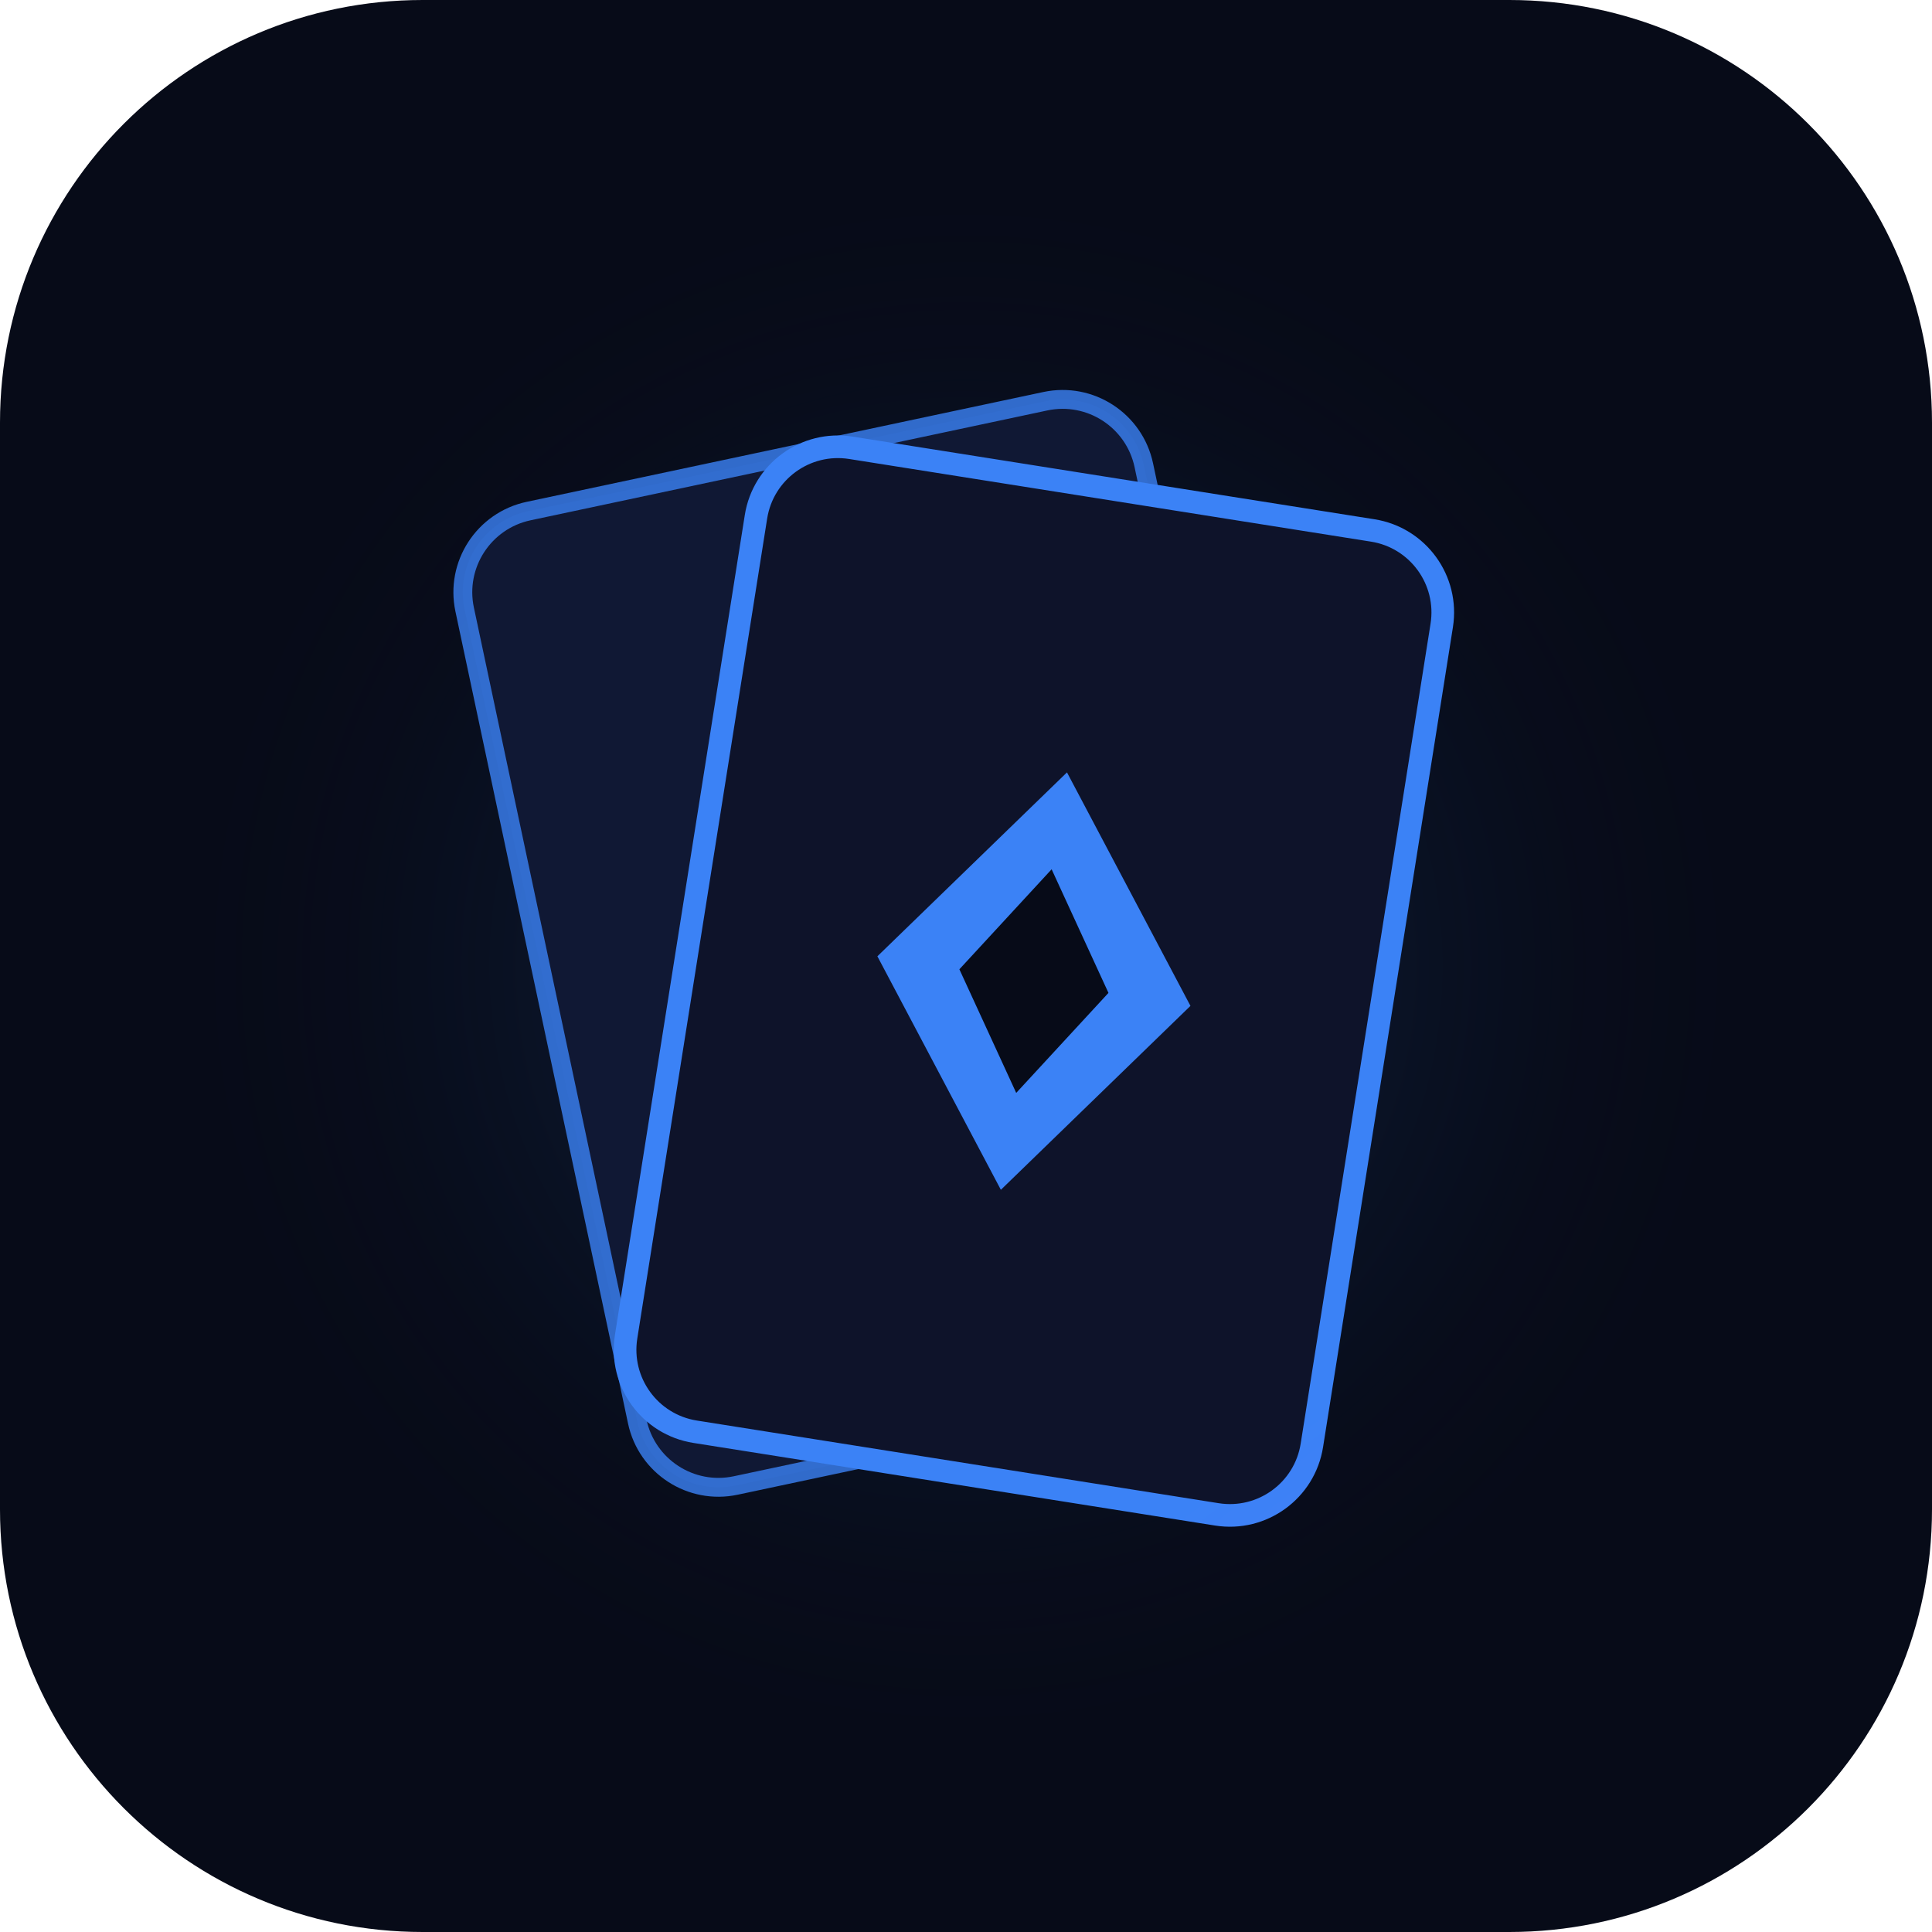
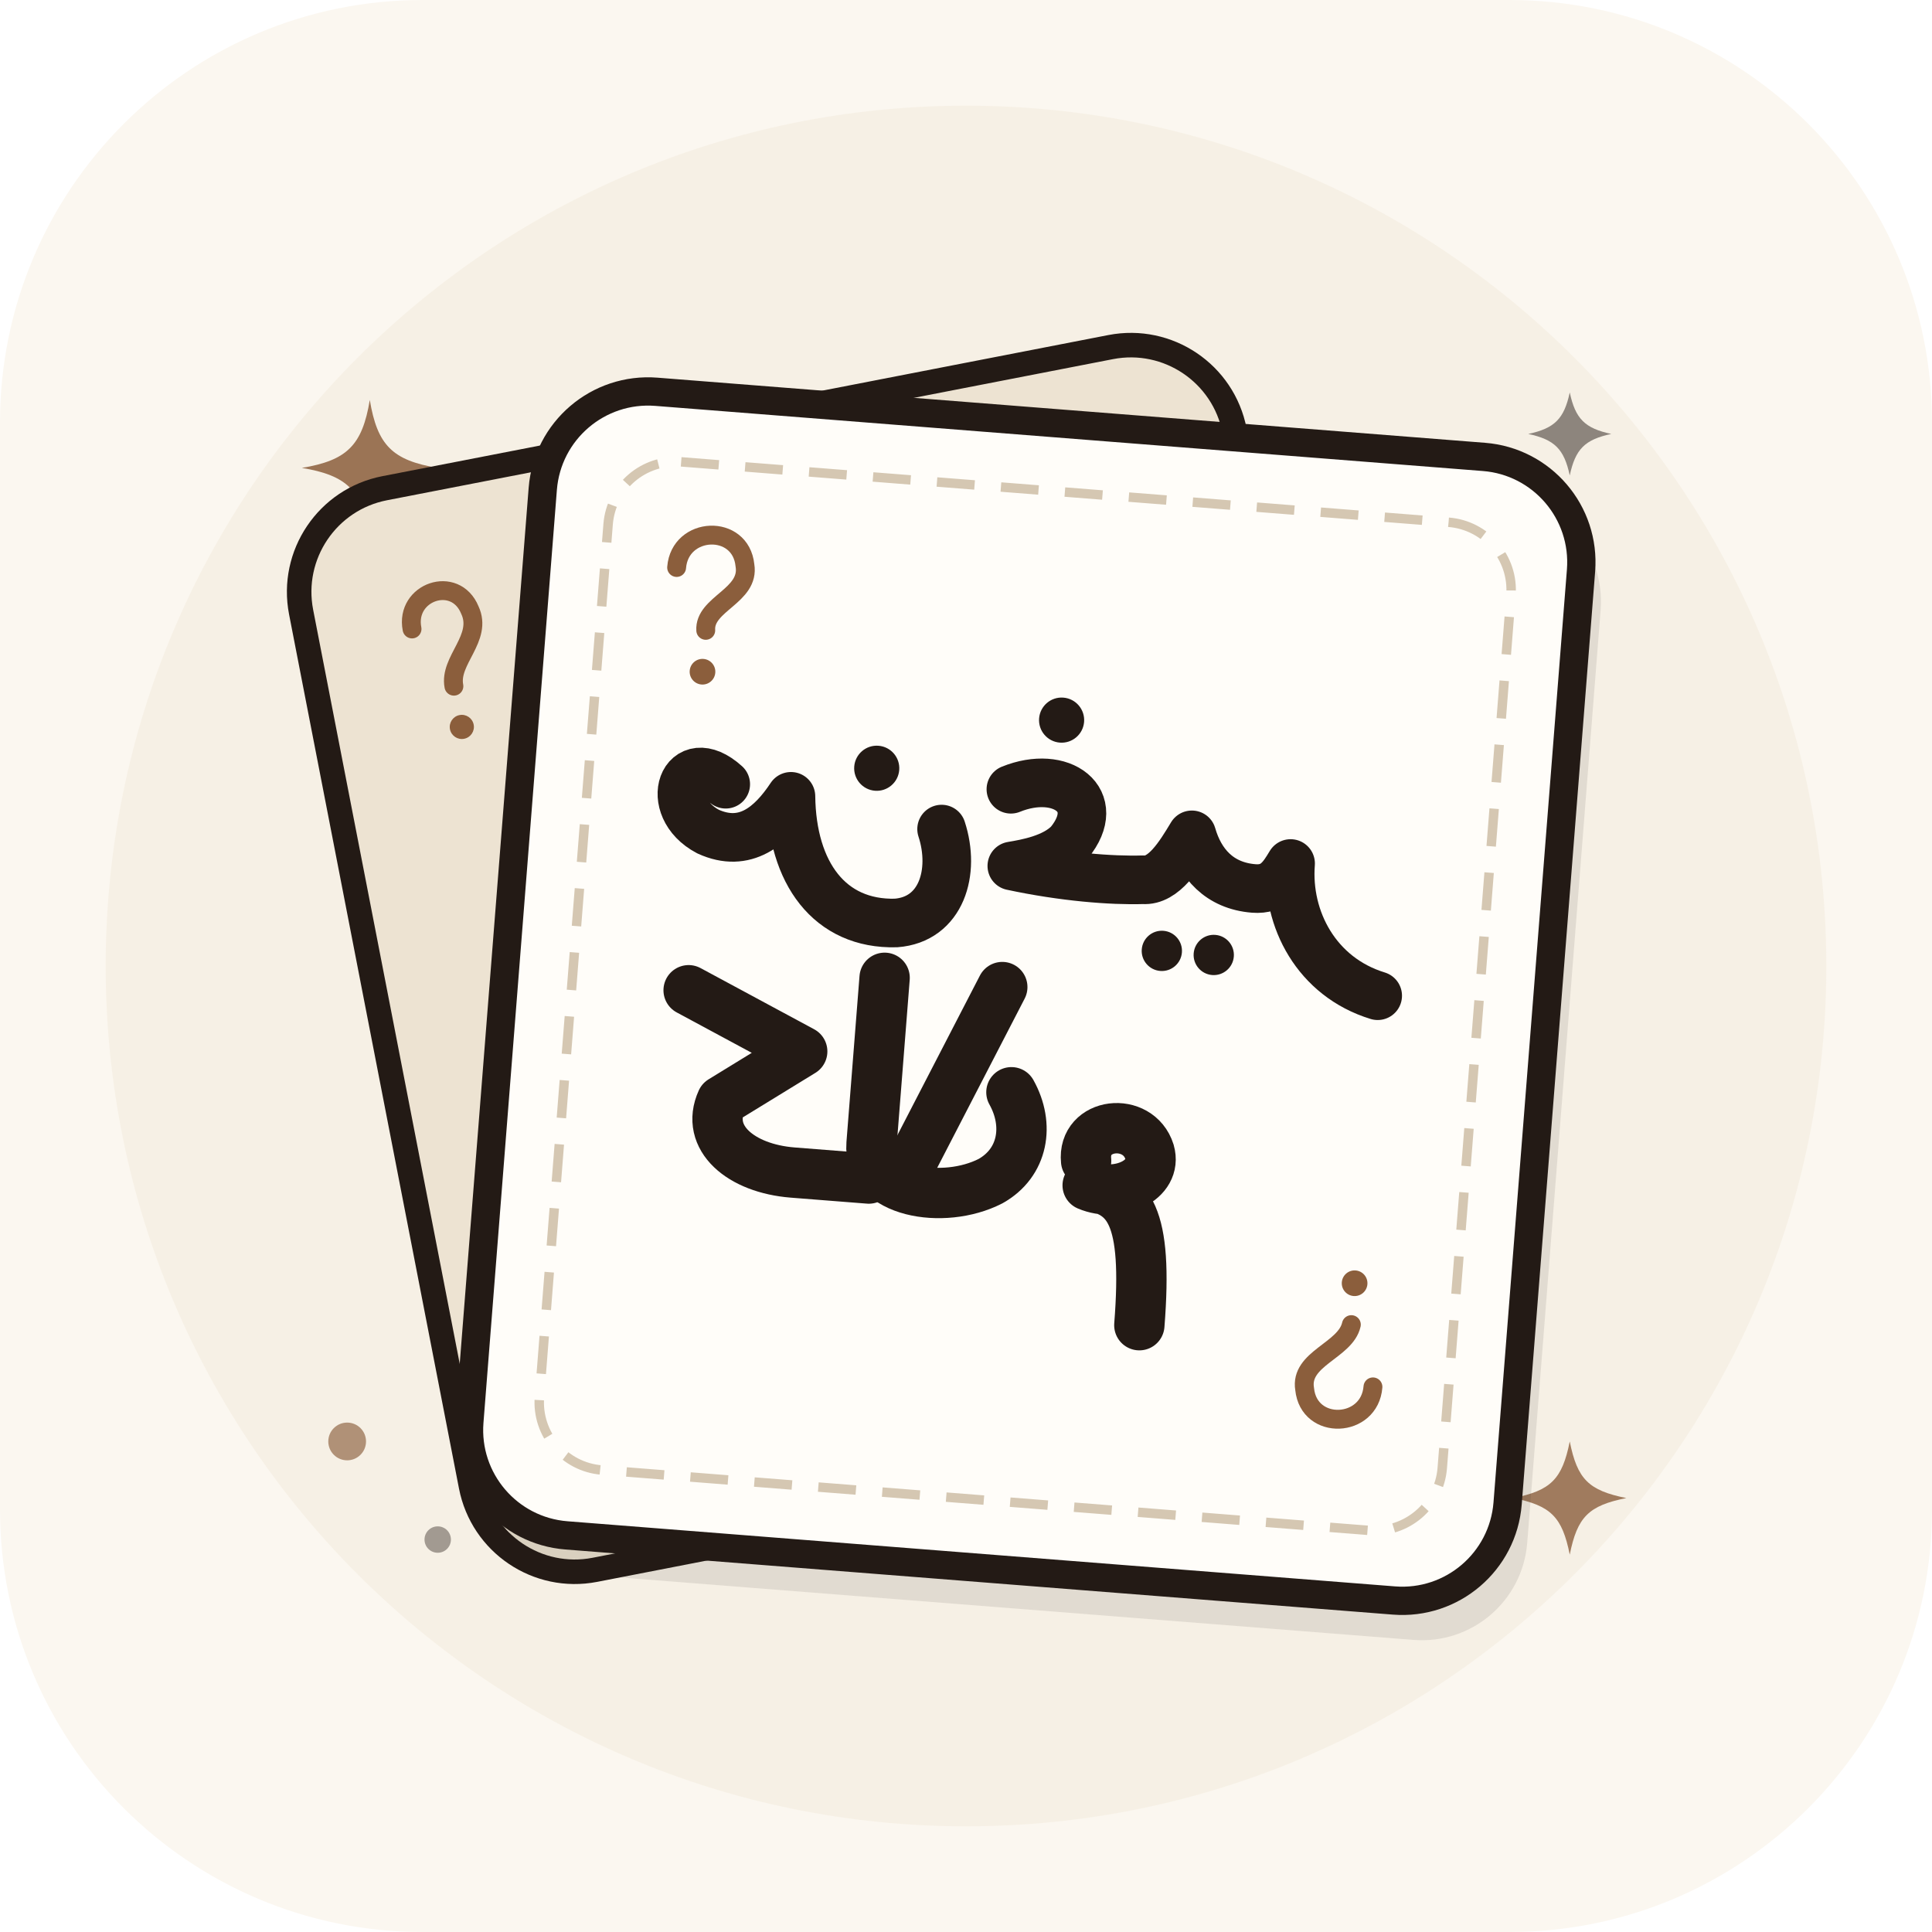
<svg xmlns="http://www.w3.org/2000/svg" viewBox="0 0 512 512" fill="none">
-   <rect width="512" height="512" rx="112" fill="#070B18" />
-   <defs>
-     <linearGradient id="kashfGrad" x1="96" y1="96" x2="416" y2="416" gradientUnits="userSpaceOnUse">
-       <stop offset="0%" stop-color="#3B82F6" />
-       <stop offset="100%" stop-color="#8B5CF6" />
-     </linearGradient>
-     <radialGradient id="kashfGlow" cx="50%" cy="50%" r="50%">
-       <stop offset="0%" stop-color="#3B82F6" stop-opacity="0.28" />
-       <stop offset="100%" stop-color="#070B18" stop-opacity="0" />
-     </radialGradient>
-   </defs>
-   <circle cx="256" cy="256" r="210" fill="url(#kashfGlow)" />
-   <g transform="translate(236 250) rotate(-12)">
-     <rect x="-92" y="-132" width="184" height="264" rx="22" fill="#101834" stroke="#3B82F6" stroke-width="5" stroke-opacity="0.8" />
+   <rect width="512" height="512" rx="112" fill="#FBF7F0" />
+   <circle cx="256" cy="256" r="228" fill="#F3EBDD" opacity="0.55" />
+   <path d="M98 106 C100 118 104 122 116 124 C104 126 100 130 98 142 C96 130 92 126 80 124 C92 122 96 118 98 106 Z" fill="#8B5E3C" opacity="0.85" />
+   <path d="M416 382 C418 392 421 395 431 397 C421 399 418 402 416 412 C414 402 411 399 401 397 C411 395 414 392 416 382 Z" fill="#8B5E3C" opacity="0.8" />
+   <path d="M416 104 C417.5 111 420 113.5 427 115 C420 116.5 417.5 119 416 126 C414.5 119 412 116.5 405 115 C412 113.5 414.5 111 416 104 Z" fill="#231A15" opacity="0.5" />
+   <circle cx="92" cy="382" r="5" fill="#8B5E3C" opacity="0.65" />
+   <circle cx="116" cy="408" r="3.5" fill="#231A15" opacity="0.4" />
+   <g transform="translate(226 254) rotate(-11)">
+     <rect x="-126" y="-146" width="252" height="292" rx="28" fill="#EDE3D2" stroke="#231A15" stroke-width="6.5" stroke-linejoin="round" />
+     <path d="M-98 -108 C-98 -118 -84 -120 -82 -110 C-80 -102 -90 -98 -90 -91" stroke="#8B5E3C" stroke-width="5" stroke-linecap="round" />
+     <circle cx="-90" cy="-80" r="3.2" fill="#8B5E3C" />
  </g>
-   <g transform="translate(274 260) rotate(9)">
-     <rect x="-92" y="-132" width="184" height="264" rx="22" fill="#0E132A" stroke="url(#kashfGrad)" stroke-width="6" />
-     <path d="M0 -56 L42 0 L0 56 L-42 0 Z" fill="url(#kashfGrad)" />
-     <path d="M0 -30 L20 0 L0 30 L-20 0 Z" fill="#070B18" />
+   <g transform="translate(272 260) rotate(4.5)">
+     <rect x="-138" y="-148" width="276" height="304" rx="28" transform="translate(6 10)" fill="#231A15" opacity="0.1" />
+     <rect x="-138" y="-148" width="276" height="304" rx="28" fill="#FFFDF9" stroke="#231A15" stroke-width="7.5" stroke-linejoin="round" />
+     <rect x="-120" y="-130" width="240" height="268" rx="18" stroke="#D5C7B2" stroke-width="2.5" stroke-dasharray="10 7" />
+     <path d="M-101 -102 C-101 -113 -85 -115 -83 -104 C-81 -96 -93 -93 -92 -86" stroke="#8B5E3C" stroke-width="5" stroke-linecap="round" />
+     <circle cx="-92" cy="-75" r="3.4" fill="#8B5E3C" />
+     <path d="M100 100 C100 111 84 113 82 102 C80 94 92 91 93 84" stroke="#8B5E3C" stroke-width="5" stroke-linecap="round" />
+     <circle cx="93" cy="73" r="3.4" fill="#8B5E3C" />
+     <g transform="translate(106 -112) scale(-0.92, 0.92)">
+       <g stroke="#231A15" stroke-width="14" stroke-linecap="round" stroke-linejoin="round" fill="none">
+         <path d="M 206 72 C 219 62, 224 80, 210 86 C 199 90, 192 83, 187 74 C 185 96, 173 110, 154 108 C 141 106, 138 92, 143 80" />
+         <path d="M 124 67 C 110 60, 97 68, 106 81 C 110 86, 118 88, 122 89 C 107 91, 93 91, 84 90 C 78 90, 74 82, 71 76 C 68 84, 62 90, 52 90 C 46 90, 44 86, 42 82 C 42 98, 32 114, 14 118" />
+       </g>
+       <g fill="#231A15">
+         <circle cx="163" cy="64" r="6.5" />
+         <circle cx="111" cy="46" r="6.5" />
+         <circle cx="77" cy="110" r="5.8" />
+         <circle cx="62" cy="110" r="5.8" />
+       </g>
+       <g stroke="#231A15" stroke-width="14.5" stroke-linecap="round" stroke-linejoin="round" fill="none">
+         <path d="M 212 132 L 178 147 L 200 163 C 204 174, 193 182, 178 182 L 156 182" />
+         <path d="M 156 124 L 156 172 C 156 186, 134 188, 121 180 C 112 174, 111 163, 117 154" />
+         <path d="M 122 124 L 146 181" />
+         <path d="M 94 172 C 96 161, 80 158, 76 168 C 73 176, 84 182, 93 179 C 81 180, 75 186, 75 218" />
+       </g>
+     </g>
  </g>
</svg>
